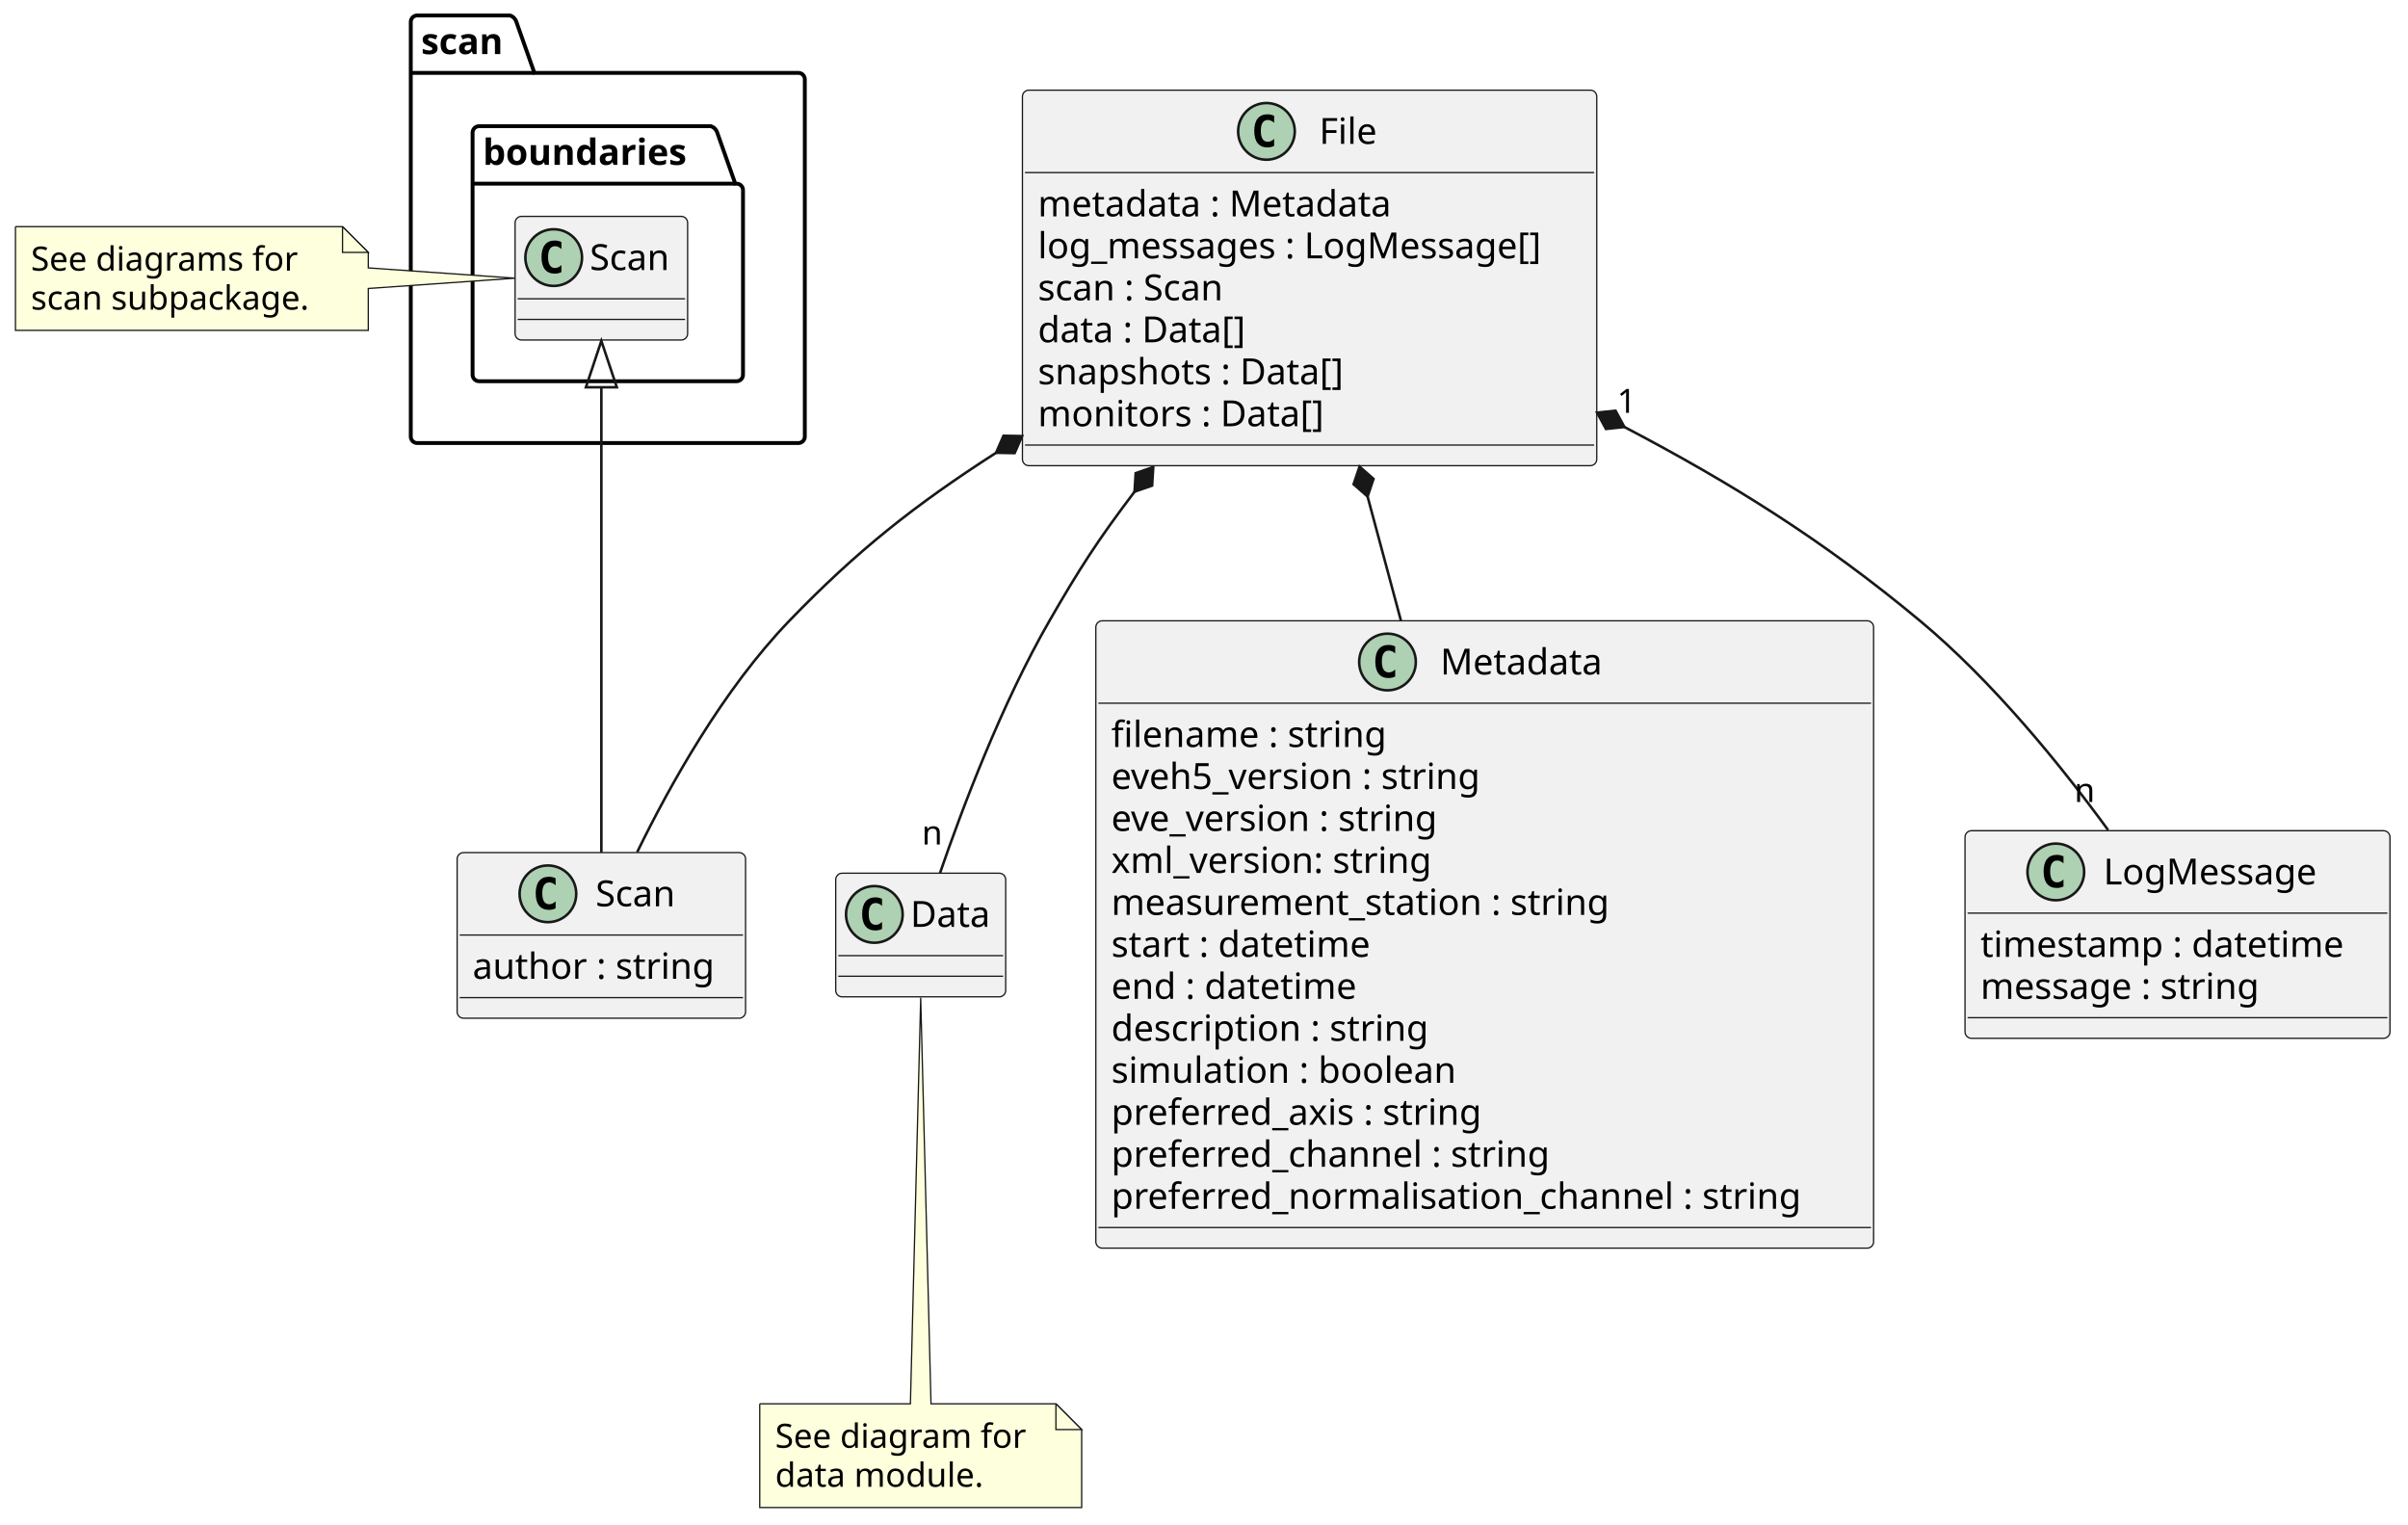
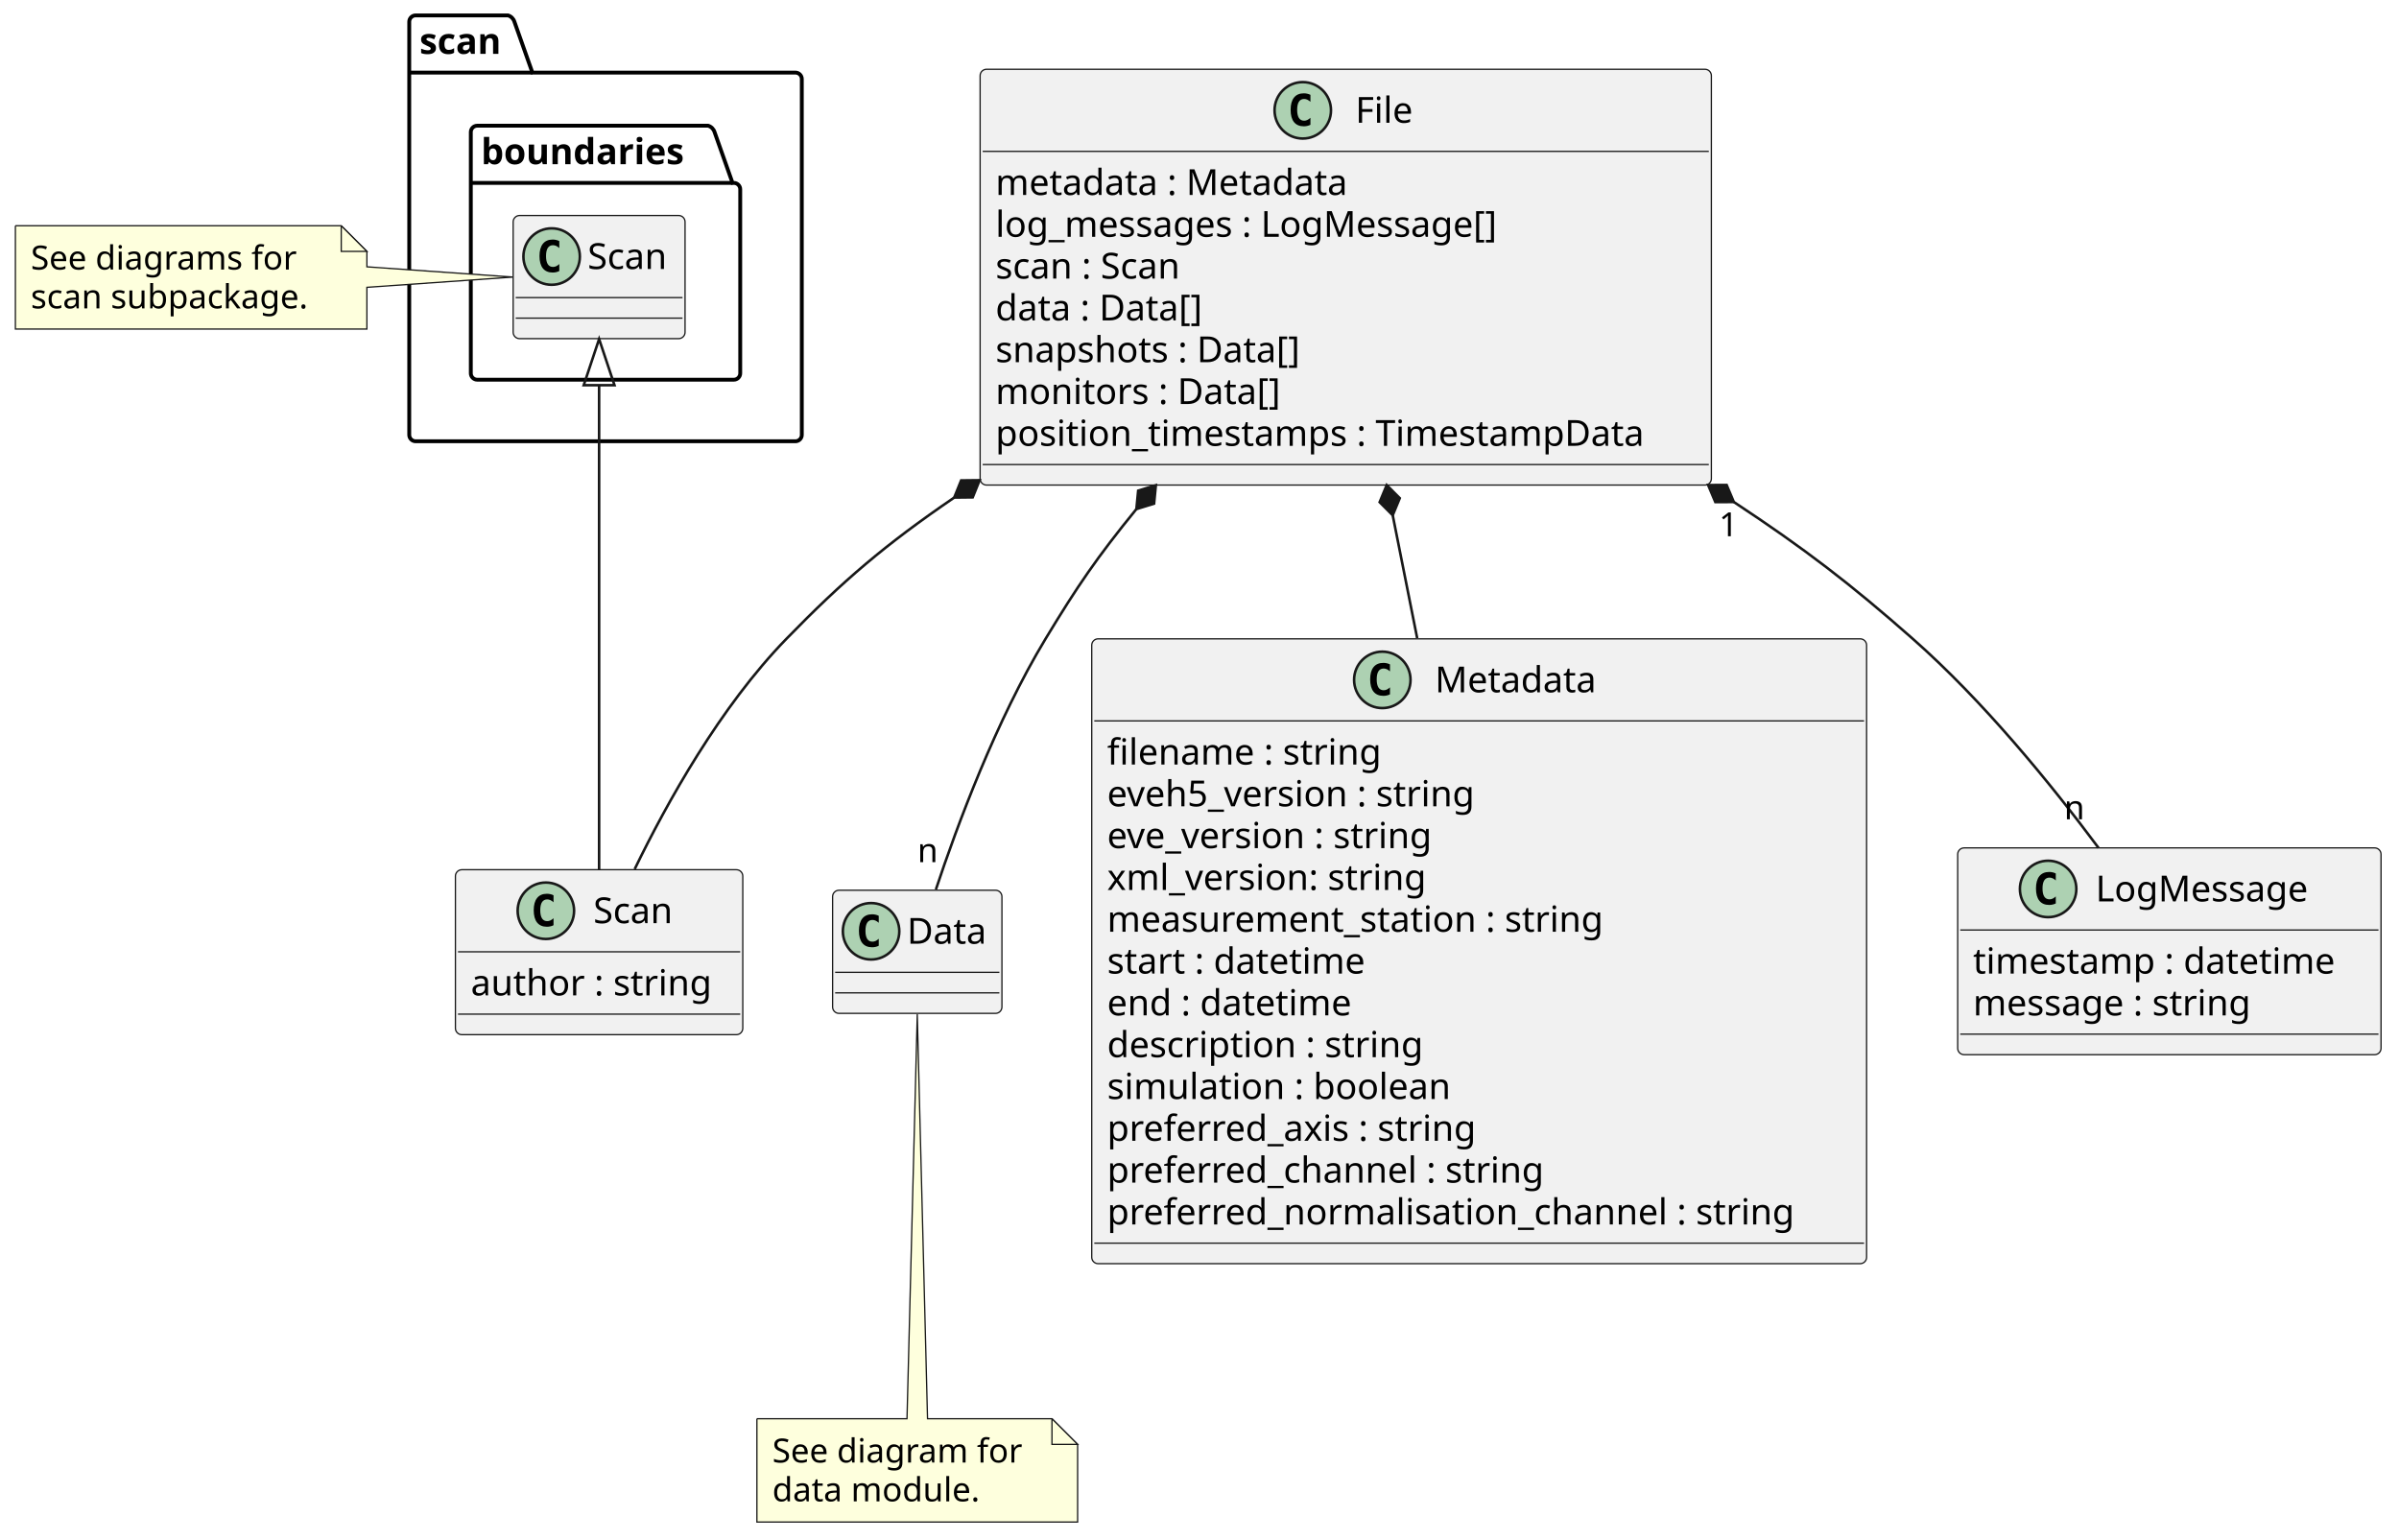
- <svg xmlns="http://www.w3.org/2000/svg" contentStyleType="text/css" height="592px" preserveAspectRatio="none" style="width:935px;height:592px;background:#FFFFFF;" version="1.1" viewBox="0 0 935 592" width="935px" zoomAndPan="magnify">
+ <svg xmlns="http://www.w3.org/2000/svg" contentStyleType="text/css" height="600px" preserveAspectRatio="none" style="width:935px;height:600px;background:#FFFFFF;" version="1.1" viewBox="0 0 935 600" width="935px" zoomAndPan="magnify">
  <defs />
  <g>
    <g id="cluster_scan">
      <path d="M162,6 L198,6 A3.75,3.75 0 0 1 200.5,8.5 L207.5,28.297 L310,28.297 A2.5,2.5 0 0 1 312.5,30.797 L312.5,169.5 A2.5,2.5 0 0 1 310,172 L162,172 A2.5,2.5 0 0 1 159.5,169.5 L159.5,8.5 A2.5,2.5 0 0 1 162,6 " fill="none" style="stroke:#000000;stroke-width:1.5;" />
      <line style="stroke:#000000;stroke-width:1.5;" x1="159.5" x2="207.5" y1="28.297" y2="28.297" />
      <text fill="#000000" font-family="sans-serif" font-size="14" font-weight="bold" lengthAdjust="spacing" textLength="35" x="163.5" y="20.995">scan</text>
    </g>
    <g id="cluster_boundaries">
      <path d="M186,49 L276,49 A3.75,3.75 0 0 1 278.5,51.5 L285.5,71.297 L286,71.297 A2.5,2.5 0 0 1 288.5,73.797 L288.5,145.5 A2.5,2.5 0 0 1 286,148 L186,148 A2.5,2.5 0 0 1 183.5,145.5 L183.5,51.5 A2.5,2.5 0 0 1 186,49 " fill="none" style="stroke:#000000;stroke-width:1.5;" />
      <line style="stroke:#000000;stroke-width:1.5;" x1="183.5" x2="285.5" y1="71.297" y2="71.297" />
      <text fill="#000000" font-family="sans-serif" font-size="14" font-weight="bold" lengthAdjust="spacing" textLength="89" x="187.5" y="63.995">boundaries</text>
    </g>
    <g id="elem_Scan">
      <rect fill="#F1F1F1" height="48" id="Scan" rx="2.5" ry="2.5" style="stroke:#181818;stroke-width:0.5;" width="67" x="200" y="84" />
      <ellipse cx="215" cy="100" fill="#ADD1B2" rx="11" ry="11" style="stroke:#181818;stroke-width:1.0;" />
      <path d="M217.984,105.641 Q217.406,105.938 216.766,106.078 Q216.125,106.234 215.422,106.234 Q212.906,106.234 211.578,104.594 Q210.266,102.938 210.266,99.812 Q210.266,96.672 211.578,95.031 Q212.906,93.375 215.422,93.375 Q216.125,93.375 216.766,93.531 Q217.422,93.672 217.984,93.969 L217.984,96.688 Q217.344,96.109 216.75,95.844 Q216.156,95.578 215.531,95.578 Q214.188,95.578 213.5,96.641 Q212.812,97.703 212.812,99.812 Q212.812,101.906 213.5,102.984 Q214.188,104.047 215.531,104.047 Q216.156,104.047 216.75,103.781 Q217.344,103.5 217.984,102.922 L217.984,105.641 Z " fill="#000000" />
      <text fill="#000000" font-family="sans-serif" font-size="14" lengthAdjust="spacing" textLength="35" x="229" y="104.847">Scan</text>
      <line style="stroke:#181818;stroke-width:0.5;" x1="201" x2="266" y1="116" y2="116" />
      <line style="stroke:#181818;stroke-width:0.5;" x1="201" x2="266" y1="124" y2="124" />
    </g>
    <g id="elem_File">
-       <rect codeLine="2" fill="#F1F1F1" height="145.781" id="File" rx="2.5" ry="2.5" style="stroke:#181818;stroke-width:0.5;" width="223" x="397" y="35" />
-       <ellipse cx="491.75" cy="51" fill="#ADD1B2" rx="11" ry="11" style="stroke:#181818;stroke-width:1.0;" />
-       <path d="M494.734,56.641 Q494.156,56.938 493.516,57.078 Q492.875,57.234 492.172,57.234 Q489.656,57.234 488.328,55.594 Q487.016,53.938 487.016,50.812 Q487.016,47.672 488.328,46.031 Q489.656,44.375 492.172,44.375 Q492.875,44.375 493.516,44.531 Q494.172,44.672 494.734,44.969 L494.734,47.688 Q494.094,47.109 493.5,46.844 Q492.906,46.578 492.281,46.578 Q490.938,46.578 490.25,47.641 Q489.562,48.703 489.562,50.812 Q489.562,52.906 490.25,53.984 Q490.938,55.047 492.281,55.047 Q492.906,55.047 493.5,54.781 Q494.094,54.5 494.734,53.922 L494.734,56.641 Z " fill="#000000" />
-       <text fill="#000000" font-family="sans-serif" font-size="14" lengthAdjust="spacing" textLength="25" x="512.25" y="55.847">File</text>
-       <line style="stroke:#181818;stroke-width:0.5;" x1="398" x2="619" y1="67" y2="67" />
-       <text fill="#000000" font-family="sans-serif" font-size="14" lengthAdjust="spacing" textLength="149" x="403" y="83.995">metadata : Metadata</text>
-       <text fill="#000000" font-family="sans-serif" font-size="14" lengthAdjust="spacing" textLength="211" x="403" y="100.292">log_messages : LogMessage[]</text>
-       <text fill="#000000" font-family="sans-serif" font-size="14" lengthAdjust="spacing" textLength="81" x="403" y="116.589">scan : Scan</text>
-       <text fill="#000000" font-family="sans-serif" font-size="14" lengthAdjust="spacing" textLength="89" x="403" y="132.886">data : Data[]</text>
-       <text fill="#000000" font-family="sans-serif" font-size="14" lengthAdjust="spacing" textLength="128" x="403" y="149.183">snapshots : Data[]</text>
-       <text fill="#000000" font-family="sans-serif" font-size="14" lengthAdjust="spacing" textLength="120" x="403" y="165.48">monitors : Data[]</text>
-       <line style="stroke:#181818;stroke-width:0.5;" x1="398" x2="619" y1="172.781" y2="172.781" />
+       <rect codeLine="2" fill="#F1F1F1" height="162.078" id="File" rx="2.5" ry="2.5" style="stroke:#181818;stroke-width:0.5;" width="285" x="382" y="27" />
+       <ellipse cx="507.75" cy="43" fill="#ADD1B2" rx="11" ry="11" style="stroke:#181818;stroke-width:1.0;" />
+       <path d="M510.734,48.641 Q510.156,48.938 509.516,49.078 Q508.875,49.234 508.172,49.234 Q505.656,49.234 504.328,47.594 Q503.016,45.938 503.016,42.812 Q503.016,39.672 504.328,38.031 Q505.656,36.375 508.172,36.375 Q508.875,36.375 509.516,36.531 Q510.172,36.672 510.734,36.969 L510.734,39.688 Q510.094,39.109 509.5,38.844 Q508.906,38.578 508.281,38.578 Q506.938,38.578 506.25,39.641 Q505.562,40.703 505.562,42.812 Q505.562,44.906 506.25,45.984 Q506.938,47.047 508.281,47.047 Q508.906,47.047 509.5,46.781 Q510.094,46.5 510.734,45.922 L510.734,48.641 Z " fill="#000000" />
+       <text fill="#000000" font-family="sans-serif" font-size="14" lengthAdjust="spacing" textLength="25" x="528.25" y="47.847">File</text>
+       <line style="stroke:#181818;stroke-width:0.5;" x1="383" x2="666" y1="59" y2="59" />
+       <text fill="#000000" font-family="sans-serif" font-size="14" lengthAdjust="spacing" textLength="149" x="388" y="75.995">metadata : Metadata</text>
+       <text fill="#000000" font-family="sans-serif" font-size="14" lengthAdjust="spacing" textLength="211" x="388" y="92.292">log_messages : LogMessage[]</text>
+       <text fill="#000000" font-family="sans-serif" font-size="14" lengthAdjust="spacing" textLength="81" x="388" y="108.589">scan : Scan</text>
+       <text fill="#000000" font-family="sans-serif" font-size="14" lengthAdjust="spacing" textLength="89" x="388" y="124.886">data : Data[]</text>
+       <text fill="#000000" font-family="sans-serif" font-size="14" lengthAdjust="spacing" textLength="128" x="388" y="141.183">snapshots : Data[]</text>
+       <text fill="#000000" font-family="sans-serif" font-size="14" lengthAdjust="spacing" textLength="120" x="388" y="157.48">monitors : Data[]</text>
+       <text fill="#000000" font-family="sans-serif" font-size="14" lengthAdjust="spacing" textLength="273" x="388" y="173.776">position_timestamps : TimestampData</text>
+       <line style="stroke:#181818;stroke-width:0.5;" x1="383" x2="666" y1="181.078" y2="181.078" />
    </g>
    <g id="elem_Data">
-       <rect fill="#F1F1F1" height="48" id="Data" rx="2.5" ry="2.5" style="stroke:#181818;stroke-width:0.5;" width="66" x="324.5" y="339" />
-       <ellipse cx="339.5" cy="355" fill="#ADD1B2" rx="11" ry="11" style="stroke:#181818;stroke-width:1.0;" />
-       <path d="M342.484,360.641 Q341.906,360.938 341.266,361.078 Q340.625,361.234 339.922,361.234 Q337.406,361.234 336.078,359.594 Q334.766,357.938 334.766,354.812 Q334.766,351.672 336.078,350.031 Q337.406,348.375 339.922,348.375 Q340.625,348.375 341.266,348.531 Q341.922,348.672 342.484,348.969 L342.484,351.688 Q341.844,351.109 341.25,350.844 Q340.656,350.578 340.031,350.578 Q338.688,350.578 338,351.641 Q337.312,352.703 337.312,354.812 Q337.312,356.906 338,357.984 Q338.688,359.047 340.031,359.047 Q340.656,359.047 341.25,358.781 Q341.844,358.5 342.484,357.922 L342.484,360.641 Z " fill="#000000" />
-       <text fill="#000000" font-family="sans-serif" font-size="14" lengthAdjust="spacing" textLength="34" x="353.5" y="359.847">Data</text>
-       <line style="stroke:#181818;stroke-width:0.5;" x1="325.5" x2="389.5" y1="371" y2="371" />
+       <rect fill="#F1F1F1" height="48" id="Data" rx="2.5" ry="2.5" style="stroke:#181818;stroke-width:0.5;" width="66" x="324.5" y="347" />
+       <ellipse cx="339.5" cy="363" fill="#ADD1B2" rx="11" ry="11" style="stroke:#181818;stroke-width:1.0;" />
+       <path d="M342.484,368.641 Q341.906,368.938 341.266,369.078 Q340.625,369.234 339.922,369.234 Q337.406,369.234 336.078,367.594 Q334.766,365.938 334.766,362.812 Q334.766,359.672 336.078,358.031 Q337.406,356.375 339.922,356.375 Q340.625,356.375 341.266,356.531 Q341.922,356.672 342.484,356.969 L342.484,359.688 Q341.844,359.109 341.25,358.844 Q340.656,358.578 340.031,358.578 Q338.688,358.578 338,359.641 Q337.312,360.703 337.312,362.812 Q337.312,364.906 338,365.984 Q338.688,367.047 340.031,367.047 Q340.656,367.047 341.25,366.781 Q341.844,366.5 342.484,365.922 L342.484,368.641 Z " fill="#000000" />
+       <text fill="#000000" font-family="sans-serif" font-size="14" lengthAdjust="spacing" textLength="34" x="353.5" y="367.847">Data</text>
      <line style="stroke:#181818;stroke-width:0.5;" x1="325.5" x2="389.5" y1="379" y2="379" />
+       <line style="stroke:#181818;stroke-width:0.5;" x1="325.5" x2="389.5" y1="387" y2="387" />
    </g>
    <g id="elem_GMN5">
-       <path d="M295,545 L295,585.266 A0,0 0 0 0 295,585.266 L420,585.266 A0,0 0 0 0 420,585.266 L420,555 L410,545 L361.5,545 L357.5,387.33 L353.5,545 L295,545 A0,0 0 0 0 295,545 " fill="#FEFFDD" style="stroke:#181818;stroke-width:0.5;" />
-       <path d="M410,545 L410,555 L420,555 L410,545 " fill="#FEFFDD" style="stroke:#181818;stroke-width:0.5;" />
-       <text fill="#000000" font-family="sans-serif" font-size="13" lengthAdjust="spacing" textLength="104" x="301" y="562.067">See diagram for</text>
-       <text fill="#000000" font-family="sans-serif" font-size="13" lengthAdjust="spacing" textLength="86" x="301" y="577.2">data module.</text>
+       <path d="M295,553 L295,593.266 A0,0 0 0 0 295,593.266 L420,593.266 A0,0 0 0 0 420,593.266 L420,563 L410,553 L361.5,553 L357.5,395.33 L353.5,553 L295,553 A0,0 0 0 0 295,553 " fill="#FEFFDD" style="stroke:#181818;stroke-width:0.5;" />
+       <path d="M410,553 L410,563 L420,563 L410,553 " fill="#FEFFDD" style="stroke:#181818;stroke-width:0.5;" />
+       <text fill="#000000" font-family="sans-serif" font-size="13" lengthAdjust="spacing" textLength="104" x="301" y="570.067">See diagram for</text>
+       <text fill="#000000" font-family="sans-serif" font-size="13" lengthAdjust="spacing" textLength="86" x="301" y="585.2">data module.</text>
    </g>
    <g id="elem_Metadata">
-       <rect codeLine="14" fill="#F1F1F1" height="243.562" id="Metadata" rx="2.5" ry="2.5" style="stroke:#181818;stroke-width:0.5;" width="302" x="425.5" y="241" />
-       <ellipse cx="538.75" cy="257" fill="#ADD1B2" rx="11" ry="11" style="stroke:#181818;stroke-width:1.0;" />
-       <path d="M541.734,262.641 Q541.156,262.938 540.516,263.078 Q539.875,263.234 539.172,263.234 Q536.656,263.234 535.328,261.594 Q534.016,259.938 534.016,256.812 Q534.016,253.672 535.328,252.031 Q536.656,250.375 539.172,250.375 Q539.875,250.375 540.516,250.531 Q541.172,250.672 541.734,250.969 L541.734,253.688 Q541.094,253.109 540.5,252.844 Q539.906,252.578 539.281,252.578 Q537.938,252.578 537.25,253.641 Q536.562,254.703 536.562,256.812 Q536.562,258.906 537.25,259.984 Q537.938,261.047 539.281,261.047 Q539.906,261.047 540.5,260.781 Q541.094,260.5 541.734,259.922 L541.734,262.641 Z " fill="#000000" />
-       <text fill="#000000" font-family="sans-serif" font-size="14" lengthAdjust="spacing" textLength="67" x="559.25" y="261.847">Metadata</text>
-       <line style="stroke:#181818;stroke-width:0.5;" x1="426.5" x2="726.5" y1="273" y2="273" />
-       <text fill="#000000" font-family="sans-serif" font-size="14" lengthAdjust="spacing" textLength="116" x="431.5" y="289.995">filename : string</text>
-       <text fill="#000000" font-family="sans-serif" font-size="14" lengthAdjust="spacing" textLength="156" x="431.5" y="306.292">eveh5_version : string</text>
-       <text fill="#000000" font-family="sans-serif" font-size="14" lengthAdjust="spacing" textLength="138" x="431.5" y="322.589">eve_version : string</text>
-       <text fill="#000000" font-family="sans-serif" font-size="14" lengthAdjust="spacing" textLength="134" x="431.5" y="338.886">xml_version: string</text>
-       <text fill="#000000" font-family="sans-serif" font-size="14" lengthAdjust="spacing" textLength="208" x="431.5" y="355.183">measurement_station : string</text>
-       <text fill="#000000" font-family="sans-serif" font-size="14" lengthAdjust="spacing" textLength="109" x="431.5" y="371.479">start : datetime</text>
-       <text fill="#000000" font-family="sans-serif" font-size="14" lengthAdjust="spacing" textLength="104" x="431.5" y="387.776">end : datetime</text>
-       <text fill="#000000" font-family="sans-serif" font-size="14" lengthAdjust="spacing" textLength="132" x="431.5" y="404.073">description : string</text>
-       <text fill="#000000" font-family="sans-serif" font-size="14" lengthAdjust="spacing" textLength="145" x="431.5" y="420.37">simulation : boolean</text>
-       <text fill="#000000" font-family="sans-serif" font-size="14" lengthAdjust="spacing" textLength="156" x="431.5" y="436.667">preferred_axis : string</text>
-       <text fill="#000000" font-family="sans-serif" font-size="14" lengthAdjust="spacing" textLength="185" x="431.5" y="452.964">preferred_channel : string</text>
-       <text fill="#000000" font-family="sans-serif" font-size="14" lengthAdjust="spacing" textLength="290" x="431.5" y="469.261">preferred_normalisation_channel : string</text>
-       <line style="stroke:#181818;stroke-width:0.5;" x1="426.5" x2="726.5" y1="476.562" y2="476.562" />
+       <rect codeLine="15" fill="#F1F1F1" height="243.562" id="Metadata" rx="2.5" ry="2.5" style="stroke:#181818;stroke-width:0.5;" width="302" x="425.5" y="249" />
+       <ellipse cx="538.75" cy="265" fill="#ADD1B2" rx="11" ry="11" style="stroke:#181818;stroke-width:1.0;" />
+       <path d="M541.734,270.641 Q541.156,270.938 540.516,271.078 Q539.875,271.234 539.172,271.234 Q536.656,271.234 535.328,269.594 Q534.016,267.938 534.016,264.812 Q534.016,261.672 535.328,260.031 Q536.656,258.375 539.172,258.375 Q539.875,258.375 540.516,258.531 Q541.172,258.672 541.734,258.969 L541.734,261.688 Q541.094,261.109 540.5,260.844 Q539.906,260.578 539.281,260.578 Q537.938,260.578 537.25,261.641 Q536.562,262.703 536.562,264.812 Q536.562,266.906 537.25,267.984 Q537.938,269.047 539.281,269.047 Q539.906,269.047 540.5,268.781 Q541.094,268.5 541.734,267.922 L541.734,270.641 Z " fill="#000000" />
+       <text fill="#000000" font-family="sans-serif" font-size="14" lengthAdjust="spacing" textLength="67" x="559.25" y="269.847">Metadata</text>
+       <line style="stroke:#181818;stroke-width:0.5;" x1="426.5" x2="726.5" y1="281" y2="281" />
+       <text fill="#000000" font-family="sans-serif" font-size="14" lengthAdjust="spacing" textLength="116" x="431.5" y="297.995">filename : string</text>
+       <text fill="#000000" font-family="sans-serif" font-size="14" lengthAdjust="spacing" textLength="156" x="431.5" y="314.292">eveh5_version : string</text>
+       <text fill="#000000" font-family="sans-serif" font-size="14" lengthAdjust="spacing" textLength="138" x="431.5" y="330.589">eve_version : string</text>
+       <text fill="#000000" font-family="sans-serif" font-size="14" lengthAdjust="spacing" textLength="134" x="431.5" y="346.886">xml_version: string</text>
+       <text fill="#000000" font-family="sans-serif" font-size="14" lengthAdjust="spacing" textLength="208" x="431.5" y="363.183">measurement_station : string</text>
+       <text fill="#000000" font-family="sans-serif" font-size="14" lengthAdjust="spacing" textLength="109" x="431.5" y="379.479">start : datetime</text>
+       <text fill="#000000" font-family="sans-serif" font-size="14" lengthAdjust="spacing" textLength="104" x="431.5" y="395.776">end : datetime</text>
+       <text fill="#000000" font-family="sans-serif" font-size="14" lengthAdjust="spacing" textLength="132" x="431.5" y="412.073">description : string</text>
+       <text fill="#000000" font-family="sans-serif" font-size="14" lengthAdjust="spacing" textLength="145" x="431.5" y="428.37">simulation : boolean</text>
+       <text fill="#000000" font-family="sans-serif" font-size="14" lengthAdjust="spacing" textLength="156" x="431.5" y="444.667">preferred_axis : string</text>
+       <text fill="#000000" font-family="sans-serif" font-size="14" lengthAdjust="spacing" textLength="185" x="431.5" y="460.964">preferred_channel : string</text>
+       <text fill="#000000" font-family="sans-serif" font-size="14" lengthAdjust="spacing" textLength="290" x="431.5" y="477.261">preferred_normalisation_channel : string</text>
+       <line style="stroke:#181818;stroke-width:0.5;" x1="426.5" x2="726.5" y1="484.562" y2="484.562" />
    </g>
    <g id="elem_LogMessage">
-       <rect codeLine="29" fill="#F1F1F1" height="80.594" id="LogMessage" rx="2.5" ry="2.5" style="stroke:#181818;stroke-width:0.5;" width="165" x="763" y="322.5" />
-       <ellipse cx="798.25" cy="338.5" fill="#ADD1B2" rx="11" ry="11" style="stroke:#181818;stroke-width:1.0;" />
-       <path d="M801.234,344.141 Q800.656,344.438 800.016,344.578 Q799.375,344.734 798.672,344.734 Q796.156,344.734 794.828,343.094 Q793.516,341.438 793.516,338.312 Q793.516,335.172 794.828,333.531 Q796.156,331.875 798.672,331.875 Q799.375,331.875 800.016,332.031 Q800.672,332.172 801.234,332.469 L801.234,335.188 Q800.594,334.609 800,334.344 Q799.406,334.078 798.781,334.078 Q797.438,334.078 796.75,335.141 Q796.062,336.203 796.062,338.312 Q796.062,340.406 796.75,341.484 Q797.438,342.547 798.781,342.547 Q799.406,342.547 800,342.281 Q800.594,342 801.234,341.422 L801.234,344.141 Z " fill="#000000" />
-       <text fill="#000000" font-family="sans-serif" font-size="14" lengthAdjust="spacing" textLength="88" x="816.75" y="343.347">LogMessage</text>
-       <line style="stroke:#181818;stroke-width:0.5;" x1="764" x2="927" y1="354.5" y2="354.5" />
-       <text fill="#000000" font-family="sans-serif" font-size="14" lengthAdjust="spacing" textLength="153" x="769" y="371.495">timestamp : datetime</text>
-       <text fill="#000000" font-family="sans-serif" font-size="14" lengthAdjust="spacing" textLength="117" x="769" y="387.792">message : string</text>
-       <line style="stroke:#181818;stroke-width:0.5;" x1="764" x2="927" y1="395.094" y2="395.094" />
+       <rect codeLine="30" fill="#F1F1F1" height="80.594" id="LogMessage" rx="2.5" ry="2.5" style="stroke:#181818;stroke-width:0.5;" width="165" x="763" y="330.5" />
+       <ellipse cx="798.25" cy="346.5" fill="#ADD1B2" rx="11" ry="11" style="stroke:#181818;stroke-width:1.0;" />
+       <path d="M801.234,352.141 Q800.656,352.438 800.016,352.578 Q799.375,352.734 798.672,352.734 Q796.156,352.734 794.828,351.094 Q793.516,349.438 793.516,346.312 Q793.516,343.172 794.828,341.531 Q796.156,339.875 798.672,339.875 Q799.375,339.875 800.016,340.031 Q800.672,340.172 801.234,340.469 L801.234,343.188 Q800.594,342.609 800,342.344 Q799.406,342.078 798.781,342.078 Q797.438,342.078 796.75,343.141 Q796.062,344.203 796.062,346.312 Q796.062,348.406 796.75,349.484 Q797.438,350.547 798.781,350.547 Q799.406,350.547 800,350.281 Q800.594,350 801.234,349.422 L801.234,352.141 Z " fill="#000000" />
+       <text fill="#000000" font-family="sans-serif" font-size="14" lengthAdjust="spacing" textLength="88" x="816.75" y="351.347">LogMessage</text>
+       <line style="stroke:#181818;stroke-width:0.5;" x1="764" x2="927" y1="362.5" y2="362.5" />
+       <text fill="#000000" font-family="sans-serif" font-size="14" lengthAdjust="spacing" textLength="153" x="769" y="379.495">timestamp : datetime</text>
+       <text fill="#000000" font-family="sans-serif" font-size="14" lengthAdjust="spacing" textLength="117" x="769" y="395.792">message : string</text>
+       <line style="stroke:#181818;stroke-width:0.5;" x1="764" x2="927" y1="403.094" y2="403.094" />
    </g>
    <g id="elem_Scan">
-       <rect codeLine="34" fill="#F1F1F1" height="64.297" id="Scan" rx="2.5" ry="2.5" style="stroke:#181818;stroke-width:0.5;" width="112" x="177.5" y="331" />
-       <ellipse cx="212.75" cy="347" fill="#ADD1B2" rx="11" ry="11" style="stroke:#181818;stroke-width:1.0;" />
-       <path d="M215.734,352.641 Q215.156,352.938 214.516,353.078 Q213.875,353.234 213.172,353.234 Q210.656,353.234 209.328,351.594 Q208.016,349.938 208.016,346.812 Q208.016,343.672 209.328,342.031 Q210.656,340.375 213.172,340.375 Q213.875,340.375 214.516,340.531 Q215.172,340.672 215.734,340.969 L215.734,343.688 Q215.094,343.109 214.5,342.844 Q213.906,342.578 213.281,342.578 Q211.938,342.578 211.25,343.641 Q210.562,344.703 210.562,346.812 Q210.562,348.906 211.25,349.984 Q211.938,351.047 213.281,351.047 Q213.906,351.047 214.5,350.781 Q215.094,350.5 215.734,349.922 L215.734,352.641 Z " fill="#000000" />
-       <text fill="#000000" font-family="sans-serif" font-size="14" lengthAdjust="spacing" textLength="35" x="231.25" y="351.847">Scan</text>
-       <line style="stroke:#181818;stroke-width:0.5;" x1="178.5" x2="288.5" y1="363" y2="363" />
-       <text fill="#000000" font-family="sans-serif" font-size="14" lengthAdjust="spacing" textLength="100" x="183.5" y="379.995">author : string</text>
-       <line style="stroke:#181818;stroke-width:0.5;" x1="178.5" x2="288.5" y1="387.297" y2="387.297" />
+       <rect codeLine="35" fill="#F1F1F1" height="64.297" id="Scan" rx="2.5" ry="2.5" style="stroke:#181818;stroke-width:0.5;" width="112" x="177.5" y="339" />
+       <ellipse cx="212.75" cy="355" fill="#ADD1B2" rx="11" ry="11" style="stroke:#181818;stroke-width:1.0;" />
+       <path d="M215.734,360.641 Q215.156,360.938 214.516,361.078 Q213.875,361.234 213.172,361.234 Q210.656,361.234 209.328,359.594 Q208.016,357.938 208.016,354.812 Q208.016,351.672 209.328,350.031 Q210.656,348.375 213.172,348.375 Q213.875,348.375 214.516,348.531 Q215.172,348.672 215.734,348.969 L215.734,351.688 Q215.094,351.109 214.5,350.844 Q213.906,350.578 213.281,350.578 Q211.938,350.578 211.25,351.641 Q210.562,352.703 210.562,354.812 Q210.562,356.906 211.25,357.984 Q211.938,359.047 213.281,359.047 Q213.906,359.047 214.5,358.781 Q215.094,358.5 215.734,357.922 L215.734,360.641 Z " fill="#000000" />
+       <text fill="#000000" font-family="sans-serif" font-size="14" lengthAdjust="spacing" textLength="35" x="231.25" y="359.847">Scan</text>
+       <line style="stroke:#181818;stroke-width:0.5;" x1="178.5" x2="288.5" y1="371" y2="371" />
+       <text fill="#000000" font-family="sans-serif" font-size="14" lengthAdjust="spacing" textLength="100" x="183.5" y="387.995">author : string</text>
+       <line style="stroke:#181818;stroke-width:0.5;" x1="178.5" x2="288.5" y1="395.297" y2="395.297" />
    </g>
    <g id="elem_GMN15">
      <path d="M6,88 L6,128.266 A0,0 0 0 0 6,128.266 L143,128.266 A0,0 0 0 0 143,128.266 L143,112 L199.96,108 L143,104 L143,98 L133,88 L6,88 A0,0 0 0 0 6,88 " fill="#FEFFDD" style="stroke:#181818;stroke-width:0.5;" />
      <path d="M133,88 L133,98 L143,98 L133,88 " fill="#FEFFDD" style="stroke:#181818;stroke-width:0.5;" />
      <text fill="#000000" font-family="sans-serif" font-size="13" lengthAdjust="spacing" textLength="111" x="12" y="105.067">See diagrams for</text>
      <text fill="#000000" font-family="sans-serif" font-size="13" lengthAdjust="spacing" textLength="116" x="12" y="120.2">scan subpackage.</text>
    </g>
    <g id="link_File_Data">
-       <path codeLine="11" d="M440.54,190.883 C426.31,209.653 419.16,220.75 407.5,241 C388.9,273.3 373.61,313.88 365.02,338.87 " fill="none" id="File-backto-Data" style="stroke:#181818;stroke-width:1.0;" />
-       <polygon fill="#181818" points="447.79,181.32,440.978,183.685,440.54,190.883,447.353,188.518,447.79,181.32" style="stroke:#181818;stroke-width:1.0;" />
-       <text fill="#000000" font-family="sans-serif" font-size="13" lengthAdjust="spacing" textLength="8" x="357.922" y="327.849">n</text>
+       <path codeLine="12" d="M442.907,198.431 C427.547,217.271 419.88,228.54 407.5,249 C388.21,280.9 373.11,321.58 364.76,346.71 " fill="none" id="File-backto-Data" style="stroke:#181818;stroke-width:1.0;" />
+       <polygon fill="#181818" points="450.49,189.13,443.598,191.253,442.907,198.431,449.799,196.308,450.49,189.13" style="stroke:#181818;stroke-width:1.0;" />
+       <text fill="#000000" font-family="sans-serif" font-size="13" lengthAdjust="spacing" textLength="8" x="357.555" y="336.044">n</text>
    </g>
    <g id="link_Scan_Scan">
-       <path d="M233.5,150.35 C233.5,196.1 233.5,279.55 233.5,330.91 " fill="none" id="Scan-backto-Scan" style="stroke:#181818;stroke-width:1.0;" />
-       <polygon fill="none" points="233.5,132.35,227.5,150.35,239.5,150.35,233.5,132.35" style="stroke:#181818;stroke-width:1.0;" />
+       <path d="M233.5,150.16 C233.5,197.2 233.5,285.92 233.5,338.92 " fill="none" id="Scan-backto-Scan" style="stroke:#181818;stroke-width:1.0;" />
+       <polygon fill="none" points="233.5,132.16,227.5,150.16,239.5,150.16,233.5,132.16" style="stroke:#181818;stroke-width:1.0;" />
    </g>
    <g id="link_File_Metadata">
-       <path codeLine="39" d="M531.011,192.75 C536.031,211.45 538.47,220.51 543.97,240.96 " fill="none" id="File-backto-Metadata" style="stroke:#181818;stroke-width:1.0;" />
-       <polygon fill="#181818" points="527.9,181.16,525.592,187.992,531.011,192.75,533.319,185.918,527.9,181.16" style="stroke:#181818;stroke-width:1.0;" />
+       <path codeLine="40" d="M542.804,200.849 C546.564,219.729 548.31,228.51 552.34,248.75 " fill="none" id="File-backto-Metadata" style="stroke:#181818;stroke-width:1.0;" />
+       <polygon fill="#181818" points="540.46,189.08,537.709,195.746,542.804,200.849,545.555,194.183,540.46,189.08" style="stroke:#181818;stroke-width:1.0;" />
    </g>
    <g id="link_File_LogMessage">
-       <path codeLine="40" d="M630.747,165.774 C672.307,187.574 707.85,209.66 745.5,241 C773.78,264.54 800.04,296.9 818.55,322.23 " fill="none" id="File-backto-LogMessage" style="stroke:#181818;stroke-width:1.0;" />
-       <polygon fill="#181818" points="620.12,160.2,623.575,166.529,630.747,165.774,627.292,159.445,620.12,160.2" style="stroke:#181818;stroke-width:1.0;" />
-       <text fill="#000000" font-family="sans-serif" font-size="13" lengthAdjust="spacing" textLength="8" x="627.888" y="160.282">1</text>
-       <text fill="#000000" font-family="sans-serif" font-size="13" lengthAdjust="spacing" textLength="8" x="805.424" y="311.347">n</text>
+       <path codeLine="41" d="M675.758,195.676 C703.358,213.876 721.22,227.6 745.5,249 C773,273.24 799.21,305.41 817.89,330.48 " fill="none" id="File-backto-LogMessage" style="stroke:#181818;stroke-width:1.0;" />
+       <polygon fill="#181818" points="665.74,189.07,668.547,195.712,675.758,195.676,672.951,189.034,665.74,189.07" style="stroke:#181818;stroke-width:1.0;" />
+       <text fill="#000000" font-family="sans-serif" font-size="13" lengthAdjust="spacing" textLength="8" x="669.963" y="209.028">1</text>
+       <text fill="#000000" font-family="sans-serif" font-size="13" lengthAdjust="spacing" textLength="8" x="804.457" y="319.34">n</text>
    </g>
    <g id="link_File_Scan">
-       <path codeLine="41" d="M386.762,175.783 C355.312,195.973 332.68,213.86 306.5,241 C280.86,267.57 260.14,304.72 247.41,330.83 " fill="none" id="File-backto-Scan" style="stroke:#181818;stroke-width:1.0;" />
-       <polygon fill="#181818" points="396.86,169.3,389.65,169.175,386.762,175.783,393.972,175.907,396.86,169.3" style="stroke:#181818;stroke-width:1.0;" />
+       <path codeLine="42" d="M371.898,193.945 C345.158,212.195 328.61,226.27 306.5,249 C280.76,275.47 260.05,312.64 247.36,338.78 " fill="none" id="File-backto-Scan" style="stroke:#181818;stroke-width:1.0;" />
+       <polygon fill="#181818" points="381.81,187.18,374.599,187.258,371.898,193.945,379.109,193.866,381.81,187.18" style="stroke:#181818;stroke-width:1.0;" />
    </g>
  </g>
</svg>
